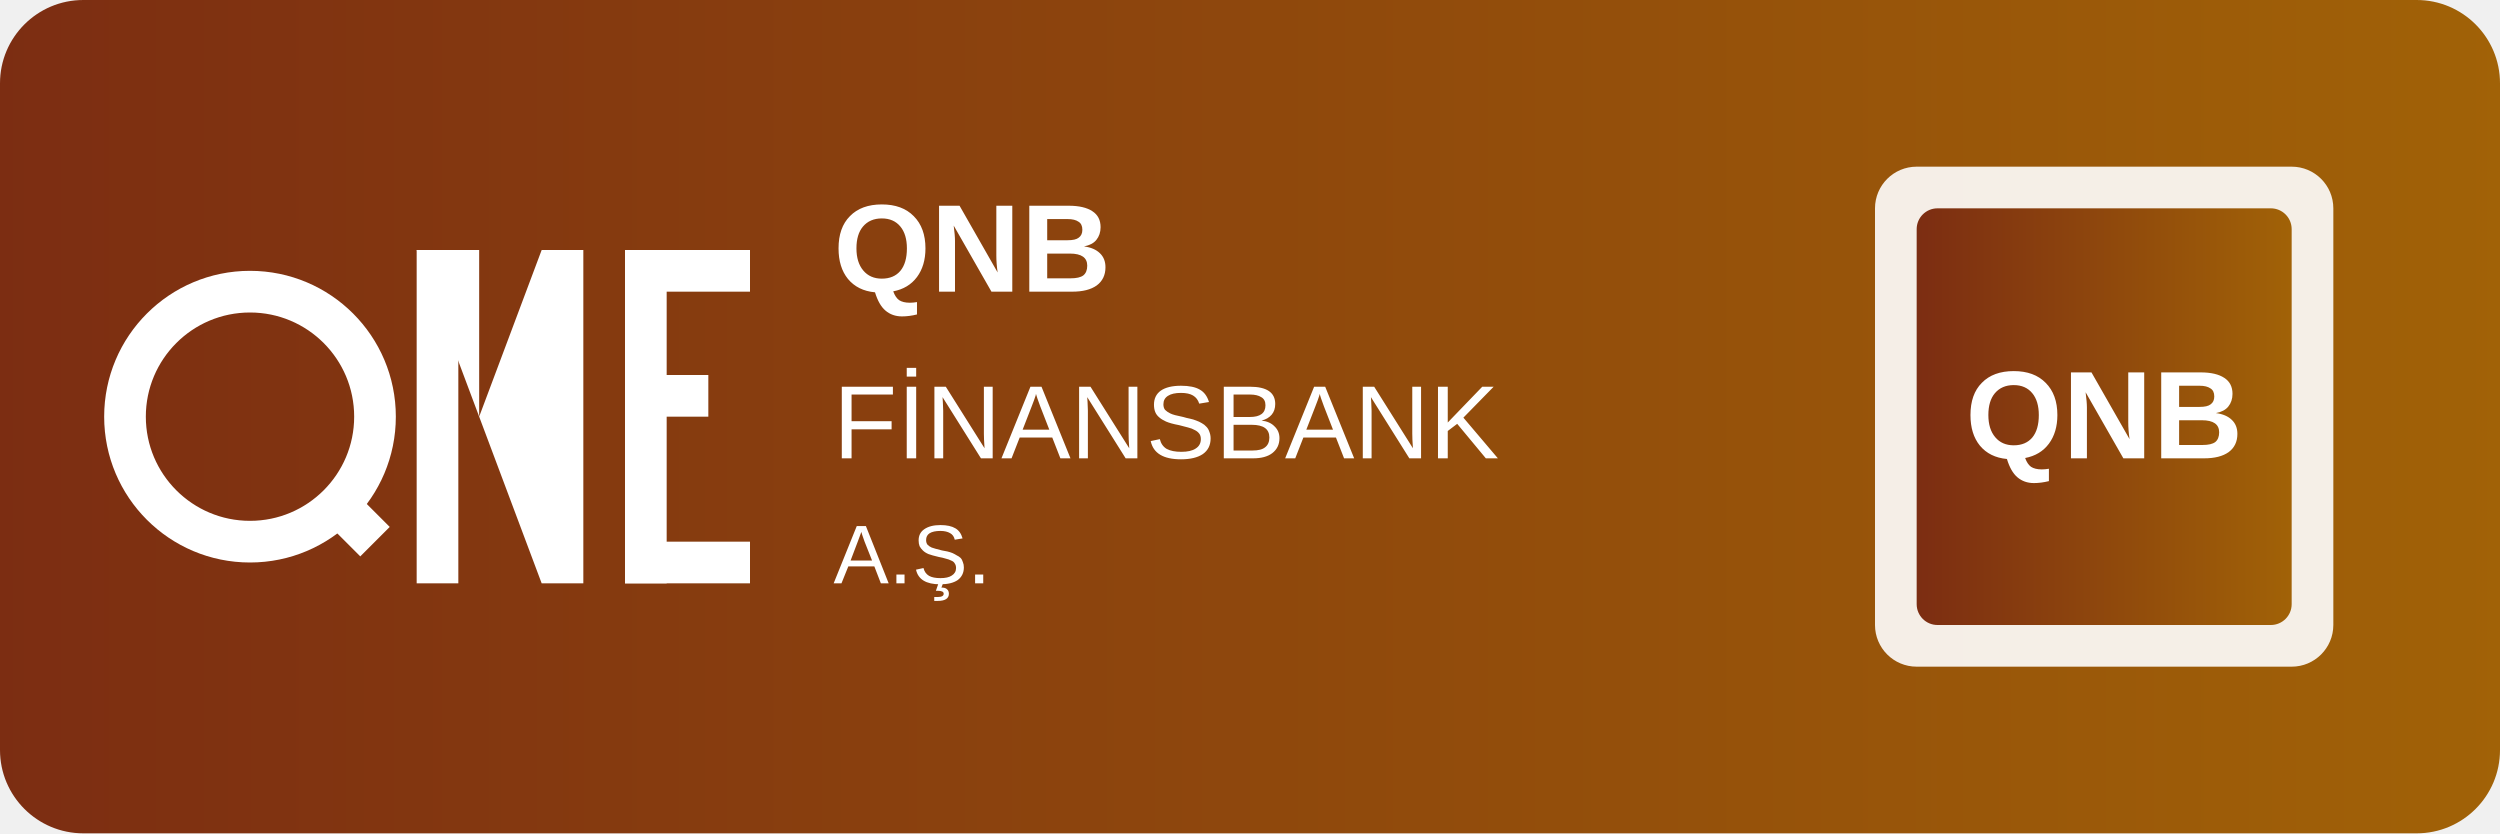
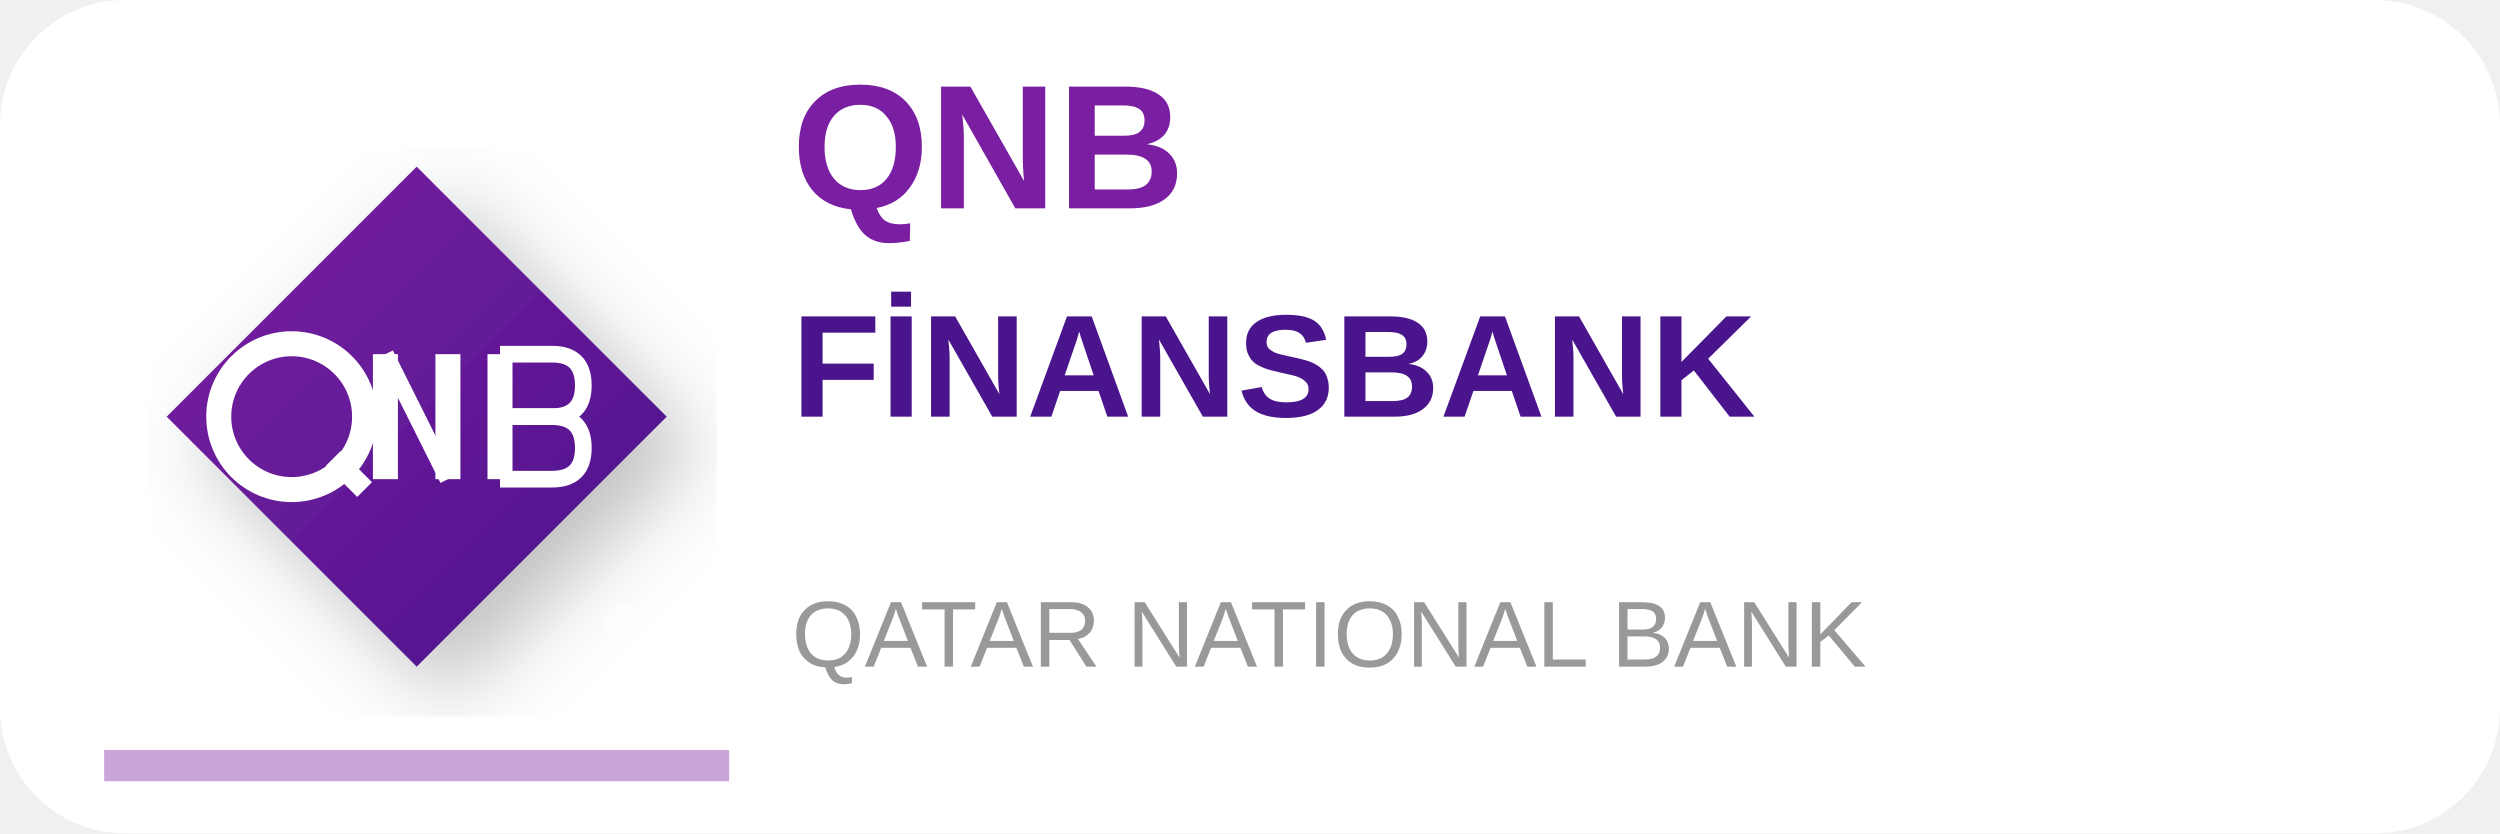
<svg xmlns="http://www.w3.org/2000/svg" width="120" height="40" viewBox="0 0 120 40">
+   <rect width="120" height="40" fill="white" rx="6" />
  <defs>
-     <linearGradient id="qnbGrad" x1="0%" y1="0%" x2="100%" y2="0%">
-       <stop offset="0%" style="stop-color:#7c2d12;stop-opacity:1" />
-       <stop offset="100%" style="stop-color:#a16207;stop-opacity:1" />
+     <linearGradient id="qnbPurple" x1="0%" y1="0%" x2="100%" y2="100%">
+       <stop offset="0%" style="stop-color:#7B1FA2;stop-opacity:1" />
+       <stop offset="100%" style="stop-color:#4A148C;stop-opacity:1" />
    </linearGradient>
+     <filter id="shadow">
+       <feDropShadow dx="1.5" dy="1.5" stdDeviation="2" flood-color="rgba(0,0,0,0.25)" />
+     </filter>
  </defs>
-   <rect width="120" height="40" fill="url(#qnbGrad)" rx="4" />
-   <circle cx="12" cy="20" r="6" fill="none" stroke="white" stroke-width="2" />
-   <line x1="16" y1="24" x2="18" y2="26" stroke="white" stroke-width="2" />
-   <rect x="20" y="12" width="2" height="16" fill="white" />
-   <path d="M20 12 L26 28 L28 28 L28 12 L26 12 L23 20 L23 12" fill="white" />
-   <rect x="30" y="12" width="6" height="2" fill="white" />
-   <rect x="30" y="26" width="6" height="2" fill="white" />
-   <rect x="30" y="12" width="2" height="16" fill="white" />
-   <rect x="30" y="18" width="4" height="2" fill="white" />
-   <text x="40" y="14" fill="white" font-family="Arial, sans-serif" font-size="6" font-weight="bold">QNB</text>
-   <text x="40" y="22" fill="white" font-family="Arial, sans-serif" font-size="5">FİNANSBANK</text>
-   <text x="40" y="28" fill="white" font-family="Arial, sans-serif" font-size="4">A.Ş.</text>
-   <rect x="90" y="8" width="22" height="24" fill="white" opacity="0.9" rx="2" />
-   <rect x="92" y="10" width="18" height="20" fill="url(#qnbGrad)" rx="1" />
-   <text x="101" y="22" text-anchor="middle" fill="white" font-family="Arial, sans-serif" font-size="6" font-weight="bold">QNB</text>
+   <g transform="translate(6, 6)">
+     <path d="M14 2 L26 14 L14 26 L2 14 Z" fill="url(#qnbPurple)" filter="url(#shadow)" />
+     <g fill="white" transform="translate(14, 14)">
+       <circle cx="-6" cy="0" r="3.5" fill="none" stroke="white" stroke-width="1.2" />
+       <line x1="-4" y1="2" x2="-2.5" y2="3.5" stroke="white" stroke-width="1" />
+       <line x1="-1.5" y1="-3" x2="-1.5" y2="3" stroke="white" stroke-width="1.2" />
+       <line x1="1.5" y1="-3" x2="1.5" y2="3" stroke="white" stroke-width="1.2" />
+       <line x1="-1.5" y1="-3" x2="1.5" y2="3" stroke="white" stroke-width="0.8" />
+       <line x1="4" y1="-3" x2="4" y2="3" stroke="white" stroke-width="1.2" />
+       <path d="M4 -3 L6.5 -3 Q8 -3 8 -1.5 Q8 0 6.5 0 L4 0" fill="none" stroke="white" stroke-width="0.8" />
+       <path d="M4 0 L6.5 0 Q8 0 8 1.5 Q8 3 6.5 3 L4 3" fill="none" stroke="white" stroke-width="0.8" />
+     </g>
+     <circle cx="4" cy="4" r="1" fill="white" opacity="0.4" />
+     <circle cx="24" cy="4" r="1" fill="white" opacity="0.4" />
+     <circle cx="4" cy="24" r="1" fill="white" opacity="0.4" />
+     <circle cx="24" cy="24" r="1" fill="white" opacity="0.4" />
+   </g>
+   <g transform="translate(38, 10)">
+     <text font-family="Arial, sans-serif" font-size="8.5" font-weight="900" fill="#7B1FA2">
+       <tspan x="0" y="0">QNB</tspan>
+     </text>
+     <text font-family="Arial, sans-serif" font-size="7" font-weight="700" fill="#4A148C">
+       <tspan x="0" y="10">FİNANSBANK</tspan>
+     </text>
+     <text font-family="Arial, sans-serif" font-size="4.5" fill="#999" font-weight="400">
+       <tspan x="0" y="22">QATAR NATIONAL BANK</tspan>
+     </text>
+   </g>
+   <rect x="5" y="36" width="30" height="1.5" fill="#7B1FA2" opacity="0.4" />
</svg>
